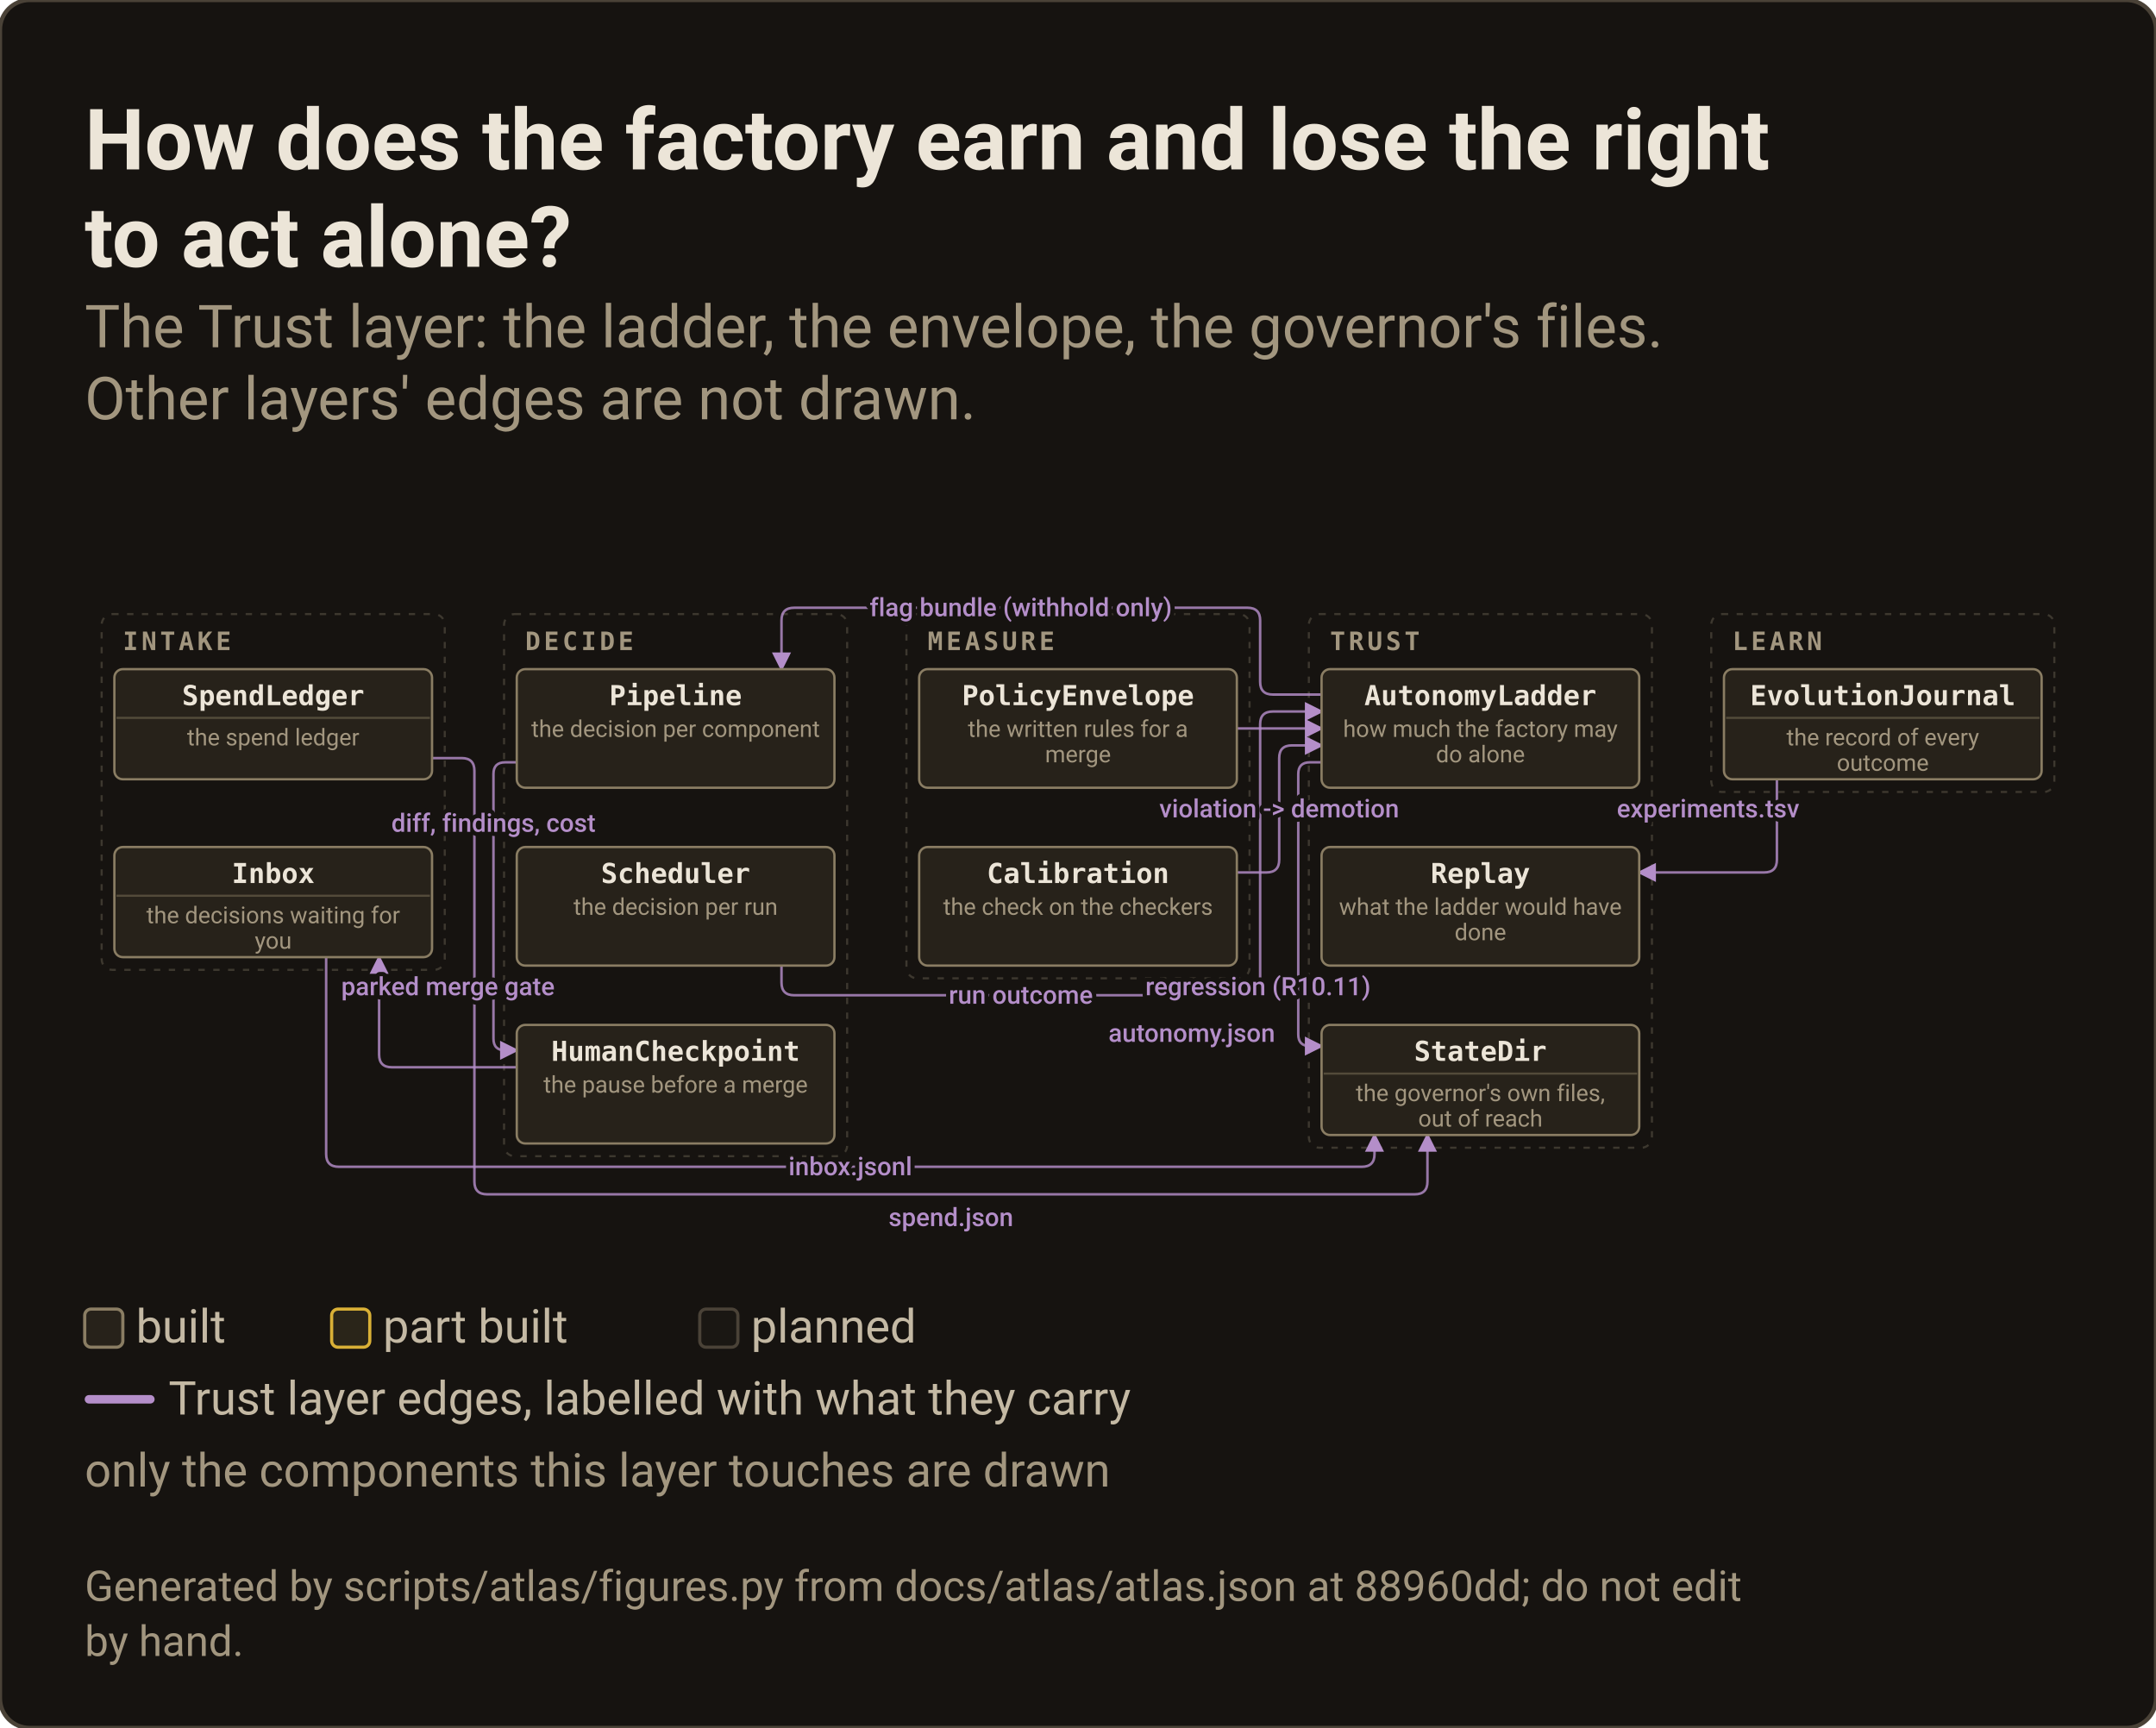
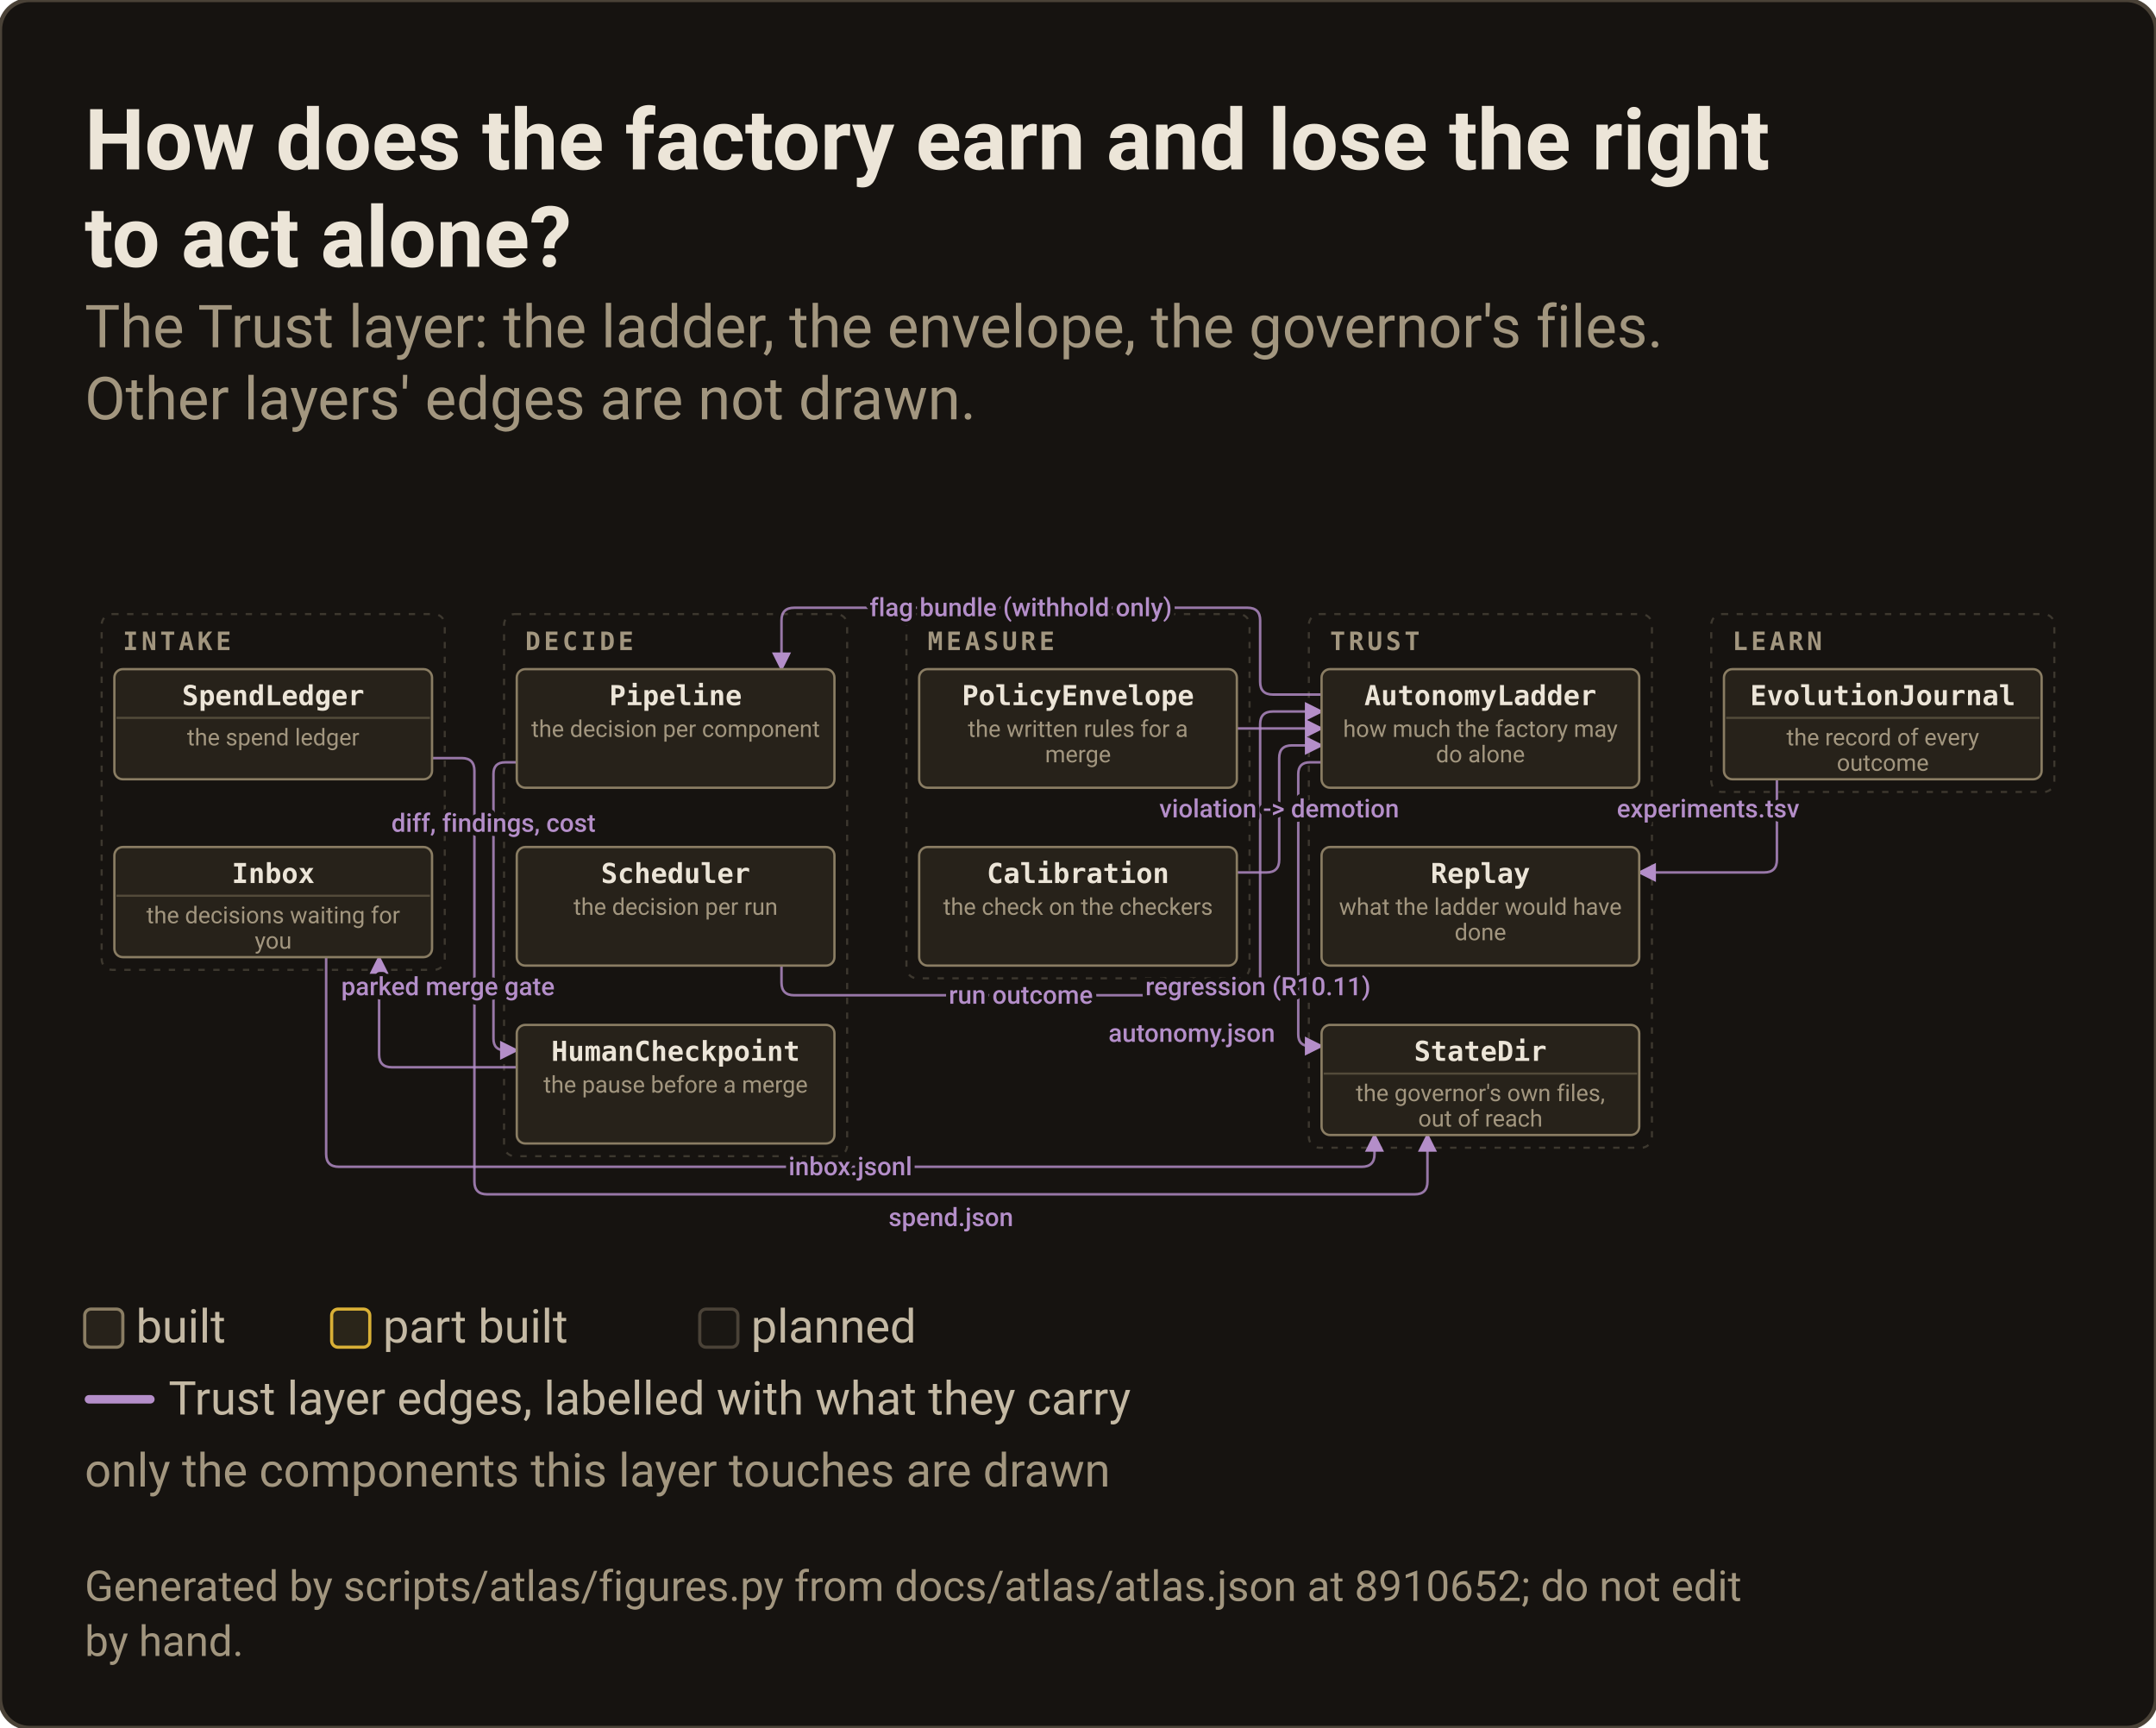
<svg xmlns="http://www.w3.org/2000/svg" width="1018" height="816" viewBox="0 0 1018 816" role="img" aria-label="Trust layer of the kstrl system map">
  <rect x="0" y="0" width="1018" height="816" rx="14" fill="#161310" stroke="#4A4237" stroke-width="2" />
  <text x="40.0" y="80.0" class="c0">How does the factory earn and lose the right</text>
  <text x="40.0" y="126.0" class="c0">to act alone?</text>
  <text x="40.0" y="164.0" class="c1">The Trust layer: the ladder, the envelope, the governor's files.</text>
  <text x="40.0" y="198.0" class="c1">Other layers' edges are not drawn.</text>
  <svg id="map" x="40.0" y="216.0" width="938" height="380" viewBox="0 0 938 380" overflow="visible">
    <defs>
      <marker id="map-m-work" viewBox="0 0 8 8" refX="7" refY="4" markerUnits="userSpaceOnUse" markerWidth="9" markerHeight="9" orient="auto-start-reverse">
        <path d="M0,0 L8,4 L0,8 z" fill="#D9CDB2" />
      </marker>
      <marker id="map-m-measure" viewBox="0 0 8 8" refX="7" refY="4" markerUnits="userSpaceOnUse" markerWidth="9" markerHeight="9" orient="auto-start-reverse">
        <path d="M0,0 L8,4 L0,8 z" fill="#82A7BA" />
      </marker>
      <marker id="map-m-feedback" viewBox="0 0 8 8" refX="7" refY="4" markerUnits="userSpaceOnUse" markerWidth="9" markerHeight="9" orient="auto-start-reverse">
        <path d="M0,0 L8,4 L0,8 z" fill="#E39A86" />
      </marker>
      <marker id="map-m-operator" viewBox="0 0 8 8" refX="7" refY="4" markerUnits="userSpaceOnUse" markerWidth="9" markerHeight="9" orient="auto-start-reverse">
        <path d="M0,0 L8,4 L0,8 z" fill="#DD9BBD" />
      </marker>
      <marker id="map-m-trust" viewBox="0 0 8 8" refX="7" refY="4" markerUnits="userSpaceOnUse" markerWidth="9" markerHeight="9" orient="auto-start-reverse">
        <path d="M0,0 L8,4 L0,8 z" fill="#B48EC9" />
      </marker>
      <marker id="map-m-learn" viewBox="0 0 8 8" refX="7" refY="4" markerUnits="userSpaceOnUse" markerWidth="9" markerHeight="9" orient="auto-start-reverse">
        <path d="M0,0 L8,4 L0,8 z" fill="#86C9A9" />
      </marker>
      <marker id="map-m-record" viewBox="0 0 8 8" refX="7" refY="4" markerUnits="userSpaceOnUse" markerWidth="9" markerHeight="9" orient="auto-start-reverse">
        <path d="M0,0 L8,4 L0,8 z" fill="#B7C27C" />
      </marker>
      <marker id="map-m-change" viewBox="0 0 8 8" refX="7" refY="4" markerUnits="userSpaceOnUse" markerWidth="9" markerHeight="9" orient="auto-start-reverse">
        <path d="M0,0 L8,4 L0,8 z" fill="#E26D5A" />
      </marker>
      <marker id="map-m-reach" viewBox="0 0 8 8" refX="7" refY="4" markerUnits="userSpaceOnUse" markerWidth="9" markerHeight="9" orient="auto-start-reverse">
        <path d="M0,0 L8,4 L0,8 z" fill="#E5A84F" />
      </marker>
    </defs>
    <style>#map .node.quiet{opacity:.42}#map .node.planned{opacity:.5}#map .node.planned.quiet{opacity:.3}#map .node.meas .node__box{stroke:#82A7BA;stroke-width:2.2}#map .node.acts .node__box{stroke:#E5A84F;stroke-width:2.4}#map .node__ring{display:none;fill:none;stroke:#82A7BA;stroke-width:1.6}#map .node.meas .node__ring{display:inline}#map .flow.planned{opacity:.35}#map .flowlbl.planned{opacity:.5}#map .flow.off,#map .flowlbl.off{display:none}#map .flow.hot{opacity:1;stroke-opacity:1;stroke-width:2.6}#map .flowlbl.hot{opacity:1}</style>
    <rect x="8.0" y="74.0" width="162.0" height="168.0" rx="5" fill="none" stroke="#A2967F" stroke-opacity=".28" stroke-width="1" stroke-dasharray="3 4" />
    <text x="18.0" y="91.0" class="t1">INTAKE</text>
    <rect x="198.0" y="74.0" width="162.0" height="256.0" rx="5" fill="none" stroke="#A2967F" stroke-opacity=".28" stroke-width="1" stroke-dasharray="3 4" />
    <text x="208.0" y="91.0" class="t1">DECIDE</text>
    <rect x="388.0" y="74.0" width="162.0" height="172.0" rx="5" fill="none" stroke="#A2967F" stroke-opacity=".28" stroke-width="1" stroke-dasharray="3 4" />
    <text x="398.0" y="91.0" class="t1">MEASURE</text>
    <rect x="578.0" y="74.0" width="162.0" height="252.0" rx="5" fill="none" stroke="#A2967F" stroke-opacity=".28" stroke-width="1" stroke-dasharray="3 4" />
    <text x="588.0" y="91.0" class="t1">TRUST</text>
    <rect x="768.0" y="74.0" width="162.0" height="84.0" rx="5" fill="none" stroke="#A2967F" stroke-opacity=".28" stroke-width="1" stroke-dasharray="3 4" />
    <text x="778.0" y="91.0" class="t1">LEARN</text>
    <g data-layer="flow">
      <path id="map-f44" class="flow trust" data-edge="44" data-from="Pipeline" data-to="HumanCheckpoint" data-art="diff, findings, cost" data-kind="trust" data-layer="trust" d="M 204.0 144.0 L 198.5 144.0 Q 193.0 144.0 193.0 149.5 L 193.0 274.5 Q 193.0 280.0 198.5 280.0 L 204.0 280.0" fill="none" stroke="#B48EC9" stroke-opacity="0.82" stroke-width="1.2" stroke-linecap="round" marker-end="url(#map-m-trust)" />
      <path id="map-f46" class="flow trust" data-edge="46" data-from="HumanCheckpoint" data-to="Inbox" data-art="parked merge gate" data-kind="trust" data-layer="trust" d="M 204.0 288.0 L 145.0 288.0 Q 139.0 288.0 139.0 282.0 L 139.0 236.0" fill="none" stroke="#B48EC9" stroke-opacity="0.82" stroke-width="1.2" stroke-linecap="round" marker-end="url(#map-m-trust)" />
      <path id="map-f48" class="flow trust" data-edge="48" data-from="Scheduler" data-to="AutonomyLadder" data-art="run outcome" data-kind="trust" data-layer="trust" d="M 329.0 240.0 L 329.0 248.0 Q 329.0 254.0 335.0 254.0 L 549.0 254.0 Q 555.0 254.0 555.0 248.0 L 555.0 126.0 Q 555.0 120.0 561.0 120.0 L 584.0 120.0" fill="none" stroke="#B48EC9" stroke-opacity="0.82" stroke-width="1.2" stroke-linecap="round" marker-end="url(#map-m-trust)" />
      <path id="map-f49" class="flow trust" data-edge="49" data-from="AutonomyLadder" data-to="Pipeline" data-art="flag bundle (withhold only)" data-kind="trust" data-layer="trust" d="M 584.0 112.0 L 561.0 112.0 Q 555.0 112.0 555.0 106.0 L 555.0 77.0 Q 555.0 71.0 549.0 71.0 L 335.0 71.0 Q 329.0 71.0 329.0 77.0 L 329.0 100.0" fill="none" stroke="#B48EC9" stroke-opacity="0.82" stroke-width="1.2" stroke-linecap="round" marker-end="url(#map-m-trust)" />
      <path id="map-f50" class="flow trust" data-edge="50" data-from="PolicyEnvelope" data-to="AutonomyLadder" data-art="violation -&gt; demotion" data-kind="trust" data-layer="trust" d="M 544.0 128.0 L 584.0 128.0" fill="none" stroke="#B48EC9" stroke-opacity="0.82" stroke-width="1.2" stroke-linecap="round" marker-end="url(#map-m-trust)" />
      <path id="map-f51" class="flow trust" data-edge="51" data-from="Calibration" data-to="AutonomyLadder" data-art="regression (R10.11)" data-kind="trust" data-layer="trust" d="M 544.0 196.0 L 558.0 196.0 Q 564.0 196.0 564.0 190.0 L 564.0 142.0 Q 564.0 136.0 570.0 136.0 L 584.0 136.0" fill="none" stroke="#B48EC9" stroke-opacity="0.82" stroke-width="1.2" stroke-linecap="round" marker-end="url(#map-m-trust)" />
      <path id="map-f52" class="flow trust" data-edge="52" data-from="AutonomyLadder" data-to="StateDir" data-art="autonomy.json" data-kind="trust" data-layer="trust" d="M 584.0 144.0 L 578.5 144.0 Q 573.0 144.0 573.0 149.5 L 573.0 272.5 Q 573.0 278.0 578.5 278.0 L 584.0 278.0" fill="none" stroke="#B48EC9" stroke-opacity="0.82" stroke-width="1.2" stroke-linecap="round" marker-end="url(#map-m-trust)" />
      <path id="map-f53" class="flow trust" data-edge="53" data-from="SpendLedger" data-to="StateDir" data-art="spend.json" data-kind="trust" data-layer="trust" d="M 164.0 142.0 L 178.0 142.0 Q 184.0 142.0 184.0 148.0 L 184.0 342.0 Q 184.0 348.0 190.0 348.0 L 628.0 348.0 Q 634.0 348.0 634.0 342.0 L 634.0 320.0" fill="none" stroke="#B48EC9" stroke-opacity="0.82" stroke-width="1.2" stroke-linecap="round" marker-end="url(#map-m-trust)" />
      <path id="map-f54" class="flow trust" data-edge="54" data-from="Inbox" data-to="StateDir" data-art="inbox.jsonl" data-kind="trust" data-layer="trust" d="M 114.0 236.0 L 114.0 329.0 Q 114.0 335.0 120.0 335.0 L 603.0 335.0 Q 609.0 335.0 609.0 329.0 L 609.0 320.0" fill="none" stroke="#B48EC9" stroke-opacity="0.82" stroke-width="1.2" stroke-linecap="round" marker-end="url(#map-m-trust)" />
      <path id="map-f57" class="flow trust" data-edge="57" data-from="EvolutionJournal" data-to="Replay" data-art="experiments.tsv" data-kind="trust" data-layer="trust" d="M 799.0 152.0 L 799.0 190.0 Q 799.0 196.0 793.0 196.0 L 734.0 196.0" fill="none" stroke="#B48EC9" stroke-opacity="0.82" stroke-width="1.2" stroke-linecap="round" marker-end="url(#map-m-trust)" />
    </g>
    <g class="node built" data-id="SpendLedger" data-kind="store" data-state="built" data-region="intake" role="button" tabindex="0" aria-label="SpendLedger, the spend ledger, built">
      <rect class="node__box" x="14.0" y="100.0" width="150.0" height="52.0" rx="4.0" fill="#27221A" stroke="#8A7D63" stroke-width="1.1" />
      <rect class="node__ring" x="17.0" y="103.0" width="144.0" height="46.0" rx="3.0" />
      <text x="89.0" y="117.0" class="t2">SpendLedger</text>
      <line x1="15.0" y1="123.0" x2="163.0" y2="123.0" stroke="#8A7D63" stroke-opacity=".45" stroke-width="1" />
      <g data-layer="job">
        <text x="89.0" y="136.0" class="t3">the spend ledger</text>
      </g>
    </g>
    <g class="node built" data-id="Inbox" data-kind="store" data-state="built" data-region="intake" role="button" tabindex="0" aria-label="Inbox, the decisions waiting for you, built">
      <rect class="node__box" x="14.0" y="184.0" width="150.0" height="52.0" rx="4.0" fill="#27221A" stroke="#8A7D63" stroke-width="1.1" />
      <rect class="node__ring" x="17.0" y="187.0" width="144.0" height="46.0" rx="3.0" />
      <text x="89.0" y="201.0" class="t2">Inbox</text>
      <line x1="15.0" y1="207.0" x2="163.0" y2="207.0" stroke="#8A7D63" stroke-opacity=".45" stroke-width="1" />
      <g data-layer="job">
        <text x="89.0" y="220.0" class="t3">the decisions waiting for</text>
        <text x="89.0" y="232.0" class="t3">you</text>
      </g>
    </g>
    <g class="node built" data-id="PolicyEnvelope" data-kind="component" data-state="built" data-region="measure" role="button" tabindex="0" aria-label="PolicyEnvelope, the written rules for a merge, built">
      <rect class="node__box" x="394.0" y="100.0" width="150.0" height="56.0" rx="4.0" fill="#27221A" stroke="#8A7D63" stroke-width="1.1" />
      <rect class="node__ring" x="397.0" y="103.0" width="144.0" height="50.0" rx="3.0" />
      <text x="469.0" y="117.0" class="t2">PolicyEnvelope</text>
      <g data-layer="job">
        <text x="469.0" y="132.0" class="t3">the written rules for a</text>
        <text x="469.0" y="144.0" class="t3">merge</text>
      </g>
    </g>
    <g class="node built" data-id="Calibration" data-kind="component" data-state="built" data-region="measure" role="button" tabindex="0" aria-label="Calibration, the check on the checkers, built">
      <rect class="node__box" x="394.0" y="184.0" width="150.0" height="56.0" rx="4.0" fill="#27221A" stroke="#8A7D63" stroke-width="1.1" />
      <rect class="node__ring" x="397.0" y="187.0" width="144.0" height="50.0" rx="3.0" />
      <text x="469.0" y="201.0" class="t2">Calibration</text>
      <g data-layer="job">
        <text x="469.0" y="216.0" class="t3">the check on the checkers</text>
      </g>
    </g>
    <g class="node built" data-id="Pipeline" data-kind="component" data-state="built" data-region="decide" role="button" tabindex="0" aria-label="Pipeline, the decision per component, built">
      <rect class="node__box" x="204.0" y="100.0" width="150.0" height="56.0" rx="4.0" fill="#27221A" stroke="#8A7D63" stroke-width="1.1" />
      <rect class="node__ring" x="207.0" y="103.0" width="144.0" height="50.0" rx="3.0" />
      <text x="279.0" y="117.0" class="t2">Pipeline</text>
      <g data-layer="job">
        <text x="279.0" y="132.0" class="t3">the decision per component</text>
      </g>
    </g>
    <g class="node built" data-id="Scheduler" data-kind="component" data-state="built" data-region="decide" role="button" tabindex="0" aria-label="Scheduler, the decision per run, built">
      <rect class="node__box" x="204.0" y="184.0" width="150.0" height="56.0" rx="4.0" fill="#27221A" stroke="#8A7D63" stroke-width="1.1" />
      <rect class="node__ring" x="207.0" y="187.0" width="144.0" height="50.0" rx="3.0" />
      <text x="279.0" y="201.0" class="t2">Scheduler</text>
      <g data-layer="job">
        <text x="279.0" y="216.0" class="t3">the decision per run</text>
      </g>
    </g>
    <g class="node built" data-id="HumanCheckpoint" data-kind="component" data-state="built" data-region="decide" role="button" tabindex="0" aria-label="HumanCheckpoint, the pause before a merge, built">
      <rect class="node__box" x="204.0" y="268.0" width="150.0" height="56.0" rx="4.0" fill="#27221A" stroke="#8A7D63" stroke-width="1.1" />
      <rect class="node__ring" x="207.0" y="271.0" width="144.0" height="50.0" rx="3.0" />
      <text x="279.0" y="285.0" class="t2">HumanCheckpoint</text>
      <g data-layer="job">
        <text x="279.0" y="300.0" class="t3">the pause before a merge</text>
      </g>
    </g>
    <g class="node built" data-id="AutonomyLadder" data-kind="component" data-state="built" data-region="trust" role="button" tabindex="0" aria-label="AutonomyLadder, how much the factory may do alone, built">
      <rect class="node__box" x="584.0" y="100.0" width="150.0" height="56.0" rx="4.0" fill="#27221A" stroke="#8A7D63" stroke-width="1.1" />
      <rect class="node__ring" x="587.0" y="103.0" width="144.0" height="50.0" rx="3.0" />
      <text x="659.0" y="117.0" class="t2">AutonomyLadder</text>
      <g data-layer="job">
        <text x="659.0" y="132.0" class="t3">how much the factory may</text>
        <text x="659.0" y="144.0" class="t3">do alone</text>
      </g>
    </g>
    <g class="node built" data-id="Replay" data-kind="component" data-state="built" data-region="trust" role="button" tabindex="0" aria-label="Replay, what the ladder would have done, built">
      <rect class="node__box" x="584.0" y="184.0" width="150.0" height="56.0" rx="4.0" fill="#27221A" stroke="#8A7D63" stroke-width="1.1" />
      <rect class="node__ring" x="587.0" y="187.0" width="144.0" height="50.0" rx="3.0" />
      <text x="659.0" y="201.0" class="t2">Replay</text>
      <g data-layer="job">
        <text x="659.0" y="216.0" class="t3">what the ladder would have</text>
        <text x="659.0" y="228.0" class="t3">done</text>
      </g>
    </g>
    <g class="node built" data-id="StateDir" data-kind="store" data-state="built" data-region="trust" role="button" tabindex="0" aria-label="StateDir, the governor's own files, out of reach, built">
      <rect class="node__box" x="584.0" y="268.0" width="150.0" height="52.0" rx="4.0" fill="#27221A" stroke="#8A7D63" stroke-width="1.1" />
      <rect class="node__ring" x="587.0" y="271.0" width="144.0" height="46.0" rx="3.0" />
      <text x="659.0" y="285.0" class="t2">StateDir</text>
      <line x1="585.0" y1="291.0" x2="733.0" y2="291.0" stroke="#8A7D63" stroke-opacity=".45" stroke-width="1" />
      <g data-layer="job">
        <text x="659.0" y="304.0" class="t3">the governor's own files,</text>
        <text x="659.0" y="316.0" class="t3">out of reach</text>
      </g>
    </g>
    <g class="node built" data-id="EvolutionJournal" data-kind="store" data-state="built" data-region="learn" role="button" tabindex="0" aria-label="EvolutionJournal, the record of every outcome, built">
      <rect class="node__box" x="774.0" y="100.0" width="150.0" height="52.0" rx="4.0" fill="#27221A" stroke="#8A7D63" stroke-width="1.1" />
      <rect class="node__ring" x="777.0" y="103.0" width="144.0" height="46.0" rx="3.0" />
      <text x="849.0" y="117.0" class="t2">EvolutionJournal</text>
      <line x1="775.0" y1="123.0" x2="923.0" y2="123.0" stroke="#8A7D63" stroke-opacity=".45" stroke-width="1" />
      <g data-layer="job">
        <text x="849.0" y="136.0" class="t3">the record of every</text>
        <text x="849.0" y="148.0" class="t3">outcome</text>
      </g>
    </g>
    <g data-layer="flow">
      <g class="flowlbl trust" data-edge="44" data-from="Pipeline" data-to="HumanCheckpoint" data-layer="trust">
        <text x="193.0" y="176.8" class="t0">diff, findings, cost</text>
      </g>
      <g class="flowlbl trust" data-edge="46" data-from="HumanCheckpoint" data-to="Inbox" data-layer="trust">
        <text x="171.5" y="254.0" class="t0">parked merge gate</text>
      </g>
      <g class="flowlbl trust" data-edge="48" data-from="Scheduler" data-to="AutonomyLadder" data-layer="trust">
        <text x="442.0" y="258.0" class="t0">run outcome</text>
      </g>
      <g class="flowlbl trust" data-edge="49" data-from="AutonomyLadder" data-to="Pipeline" data-layer="trust">
        <text x="442.0" y="75.0" class="t0">flag bundle (withhold only)</text>
      </g>
      <g class="flowlbl trust" data-edge="50" data-from="PolicyEnvelope" data-to="AutonomyLadder" data-layer="trust">
        <text x="564.0" y="170.0" class="t0">violation -&gt; demotion</text>
      </g>
      <g class="flowlbl trust" data-edge="51" data-from="Calibration" data-to="AutonomyLadder" data-layer="trust">
        <text x="554.0" y="254.0" class="t0">regression (R10.11)</text>
      </g>
      <g class="flowlbl trust" data-edge="52" data-from="AutonomyLadder" data-to="StateDir" data-layer="trust">
        <text x="522.7" y="276.0" class="t0">autonomy.json</text>
      </g>
      <g class="flowlbl trust" data-edge="53" data-from="SpendLedger" data-to="StateDir" data-layer="trust">
        <text x="409.0" y="363.0" class="t0">spend.json</text>
      </g>
      <g class="flowlbl trust" data-edge="54" data-from="Inbox" data-to="StateDir" data-layer="trust">
        <text x="361.5" y="339.0" class="t0">inbox.jsonl</text>
      </g>
      <g class="flowlbl trust" data-edge="57" data-from="EvolutionJournal" data-to="Replay" data-layer="trust">
        <text x="766.5" y="170.0" class="t0">experiments.tsv</text>
      </g>
    </g>
    <style>#map .t0{font-family:ui-sans-serif,system-ui,-apple-system,"SF Pro Text","Segoe UI",Roboto,"Helvetica Neue",Arial,sans-serif;font-size:12.0px;font-weight:500;fill:#B48EC9;text-anchor:middle;paint-order:stroke;stroke:#161310;stroke-width:4;stroke-linejoin:round}#map .t1{font-family:ui-monospace,"SF Mono",SFMono-Regular,"JetBrains Mono",Menlo,Consolas,monospace;font-size:12.0px;font-weight:600;fill:#A2967F;text-anchor:start;letter-spacing:.13em}#map .t2{font-family:ui-monospace,"SF Mono",SFMono-Regular,"JetBrains Mono",Menlo,Consolas,monospace;font-size:13.0px;font-weight:600;fill:#ECE5D8;text-anchor:middle}#map .t3{font-family:ui-sans-serif,system-ui,-apple-system,"SF Pro Text","Segoe UI",Roboto,"Helvetica Neue",Arial,sans-serif;font-size:11.0px;font-weight:400;fill:#A2967F;text-anchor:middle}</style>
  </svg>
  <rect x="40.0" y="618.2" width="18" height="18" rx="3" fill="#27221A" stroke="#8A7D63" stroke-width="1.5" />
  <text x="64.2" y="634.0" class="c2">built</text>
  <rect x="156.6" y="618.2" width="18" height="18" rx="3" fill="#2A2519" stroke="#D9B036" stroke-width="1.5" />
  <text x="180.8" y="634.0" class="c2">part built</text>
  <rect x="330.4" y="618.2" width="18" height="18" rx="3" fill="#1A1713" stroke="#4A4237" stroke-width="1.5" />
  <text x="354.6" y="634.0" class="c2">planned</text>
  <rect x="40.0" y="658.8" width="33" height="4" rx="2" fill="#B48EC9" />
  <text x="79.6" y="668.0" class="c2">Trust layer edges, labelled with what they carry</text>
  <text x="40.0" y="702.0" class="c3">only the components this layer touches are drawn</text>
-   <text x="40.0" y="756.0" class="c4">Generated by scripts/atlas/figures.py from docs/atlas/atlas.json at 88960dd; do not edit</text>
+   <text x="40.0" y="756.0" class="c4">Generated by scripts/atlas/figures.py from docs/atlas/atlas.json at 8910652; do not edit</text>
  <text x="40.0" y="782.0" class="c4">by hand.</text>
  <style>.c0{font-family:ui-sans-serif,system-ui,-apple-system,"SF Pro Text","Segoe UI",Roboto,"Helvetica Neue",Arial,sans-serif;font-size:40.0px;font-weight:600;fill:#ECE5D8;text-anchor:start}.c1{font-family:ui-sans-serif,system-ui,-apple-system,"SF Pro Text","Segoe UI",Roboto,"Helvetica Neue",Arial,sans-serif;font-size:28.0px;font-weight:400;fill:#A2967F;text-anchor:start}.c2{font-family:ui-sans-serif,system-ui,-apple-system,"SF Pro Text","Segoe UI",Roboto,"Helvetica Neue",Arial,sans-serif;font-size:22.0px;font-weight:400;fill:#C4B9A4;text-anchor:start}.c3{font-family:ui-sans-serif,system-ui,-apple-system,"SF Pro Text","Segoe UI",Roboto,"Helvetica Neue",Arial,sans-serif;font-size:22.0px;font-weight:400;fill:#A2967F;text-anchor:start}.c4{font-family:ui-sans-serif,system-ui,-apple-system,"SF Pro Text","Segoe UI",Roboto,"Helvetica Neue",Arial,sans-serif;font-size:20.0px;font-weight:400;fill:#A2967F;text-anchor:start}</style>
</svg>
